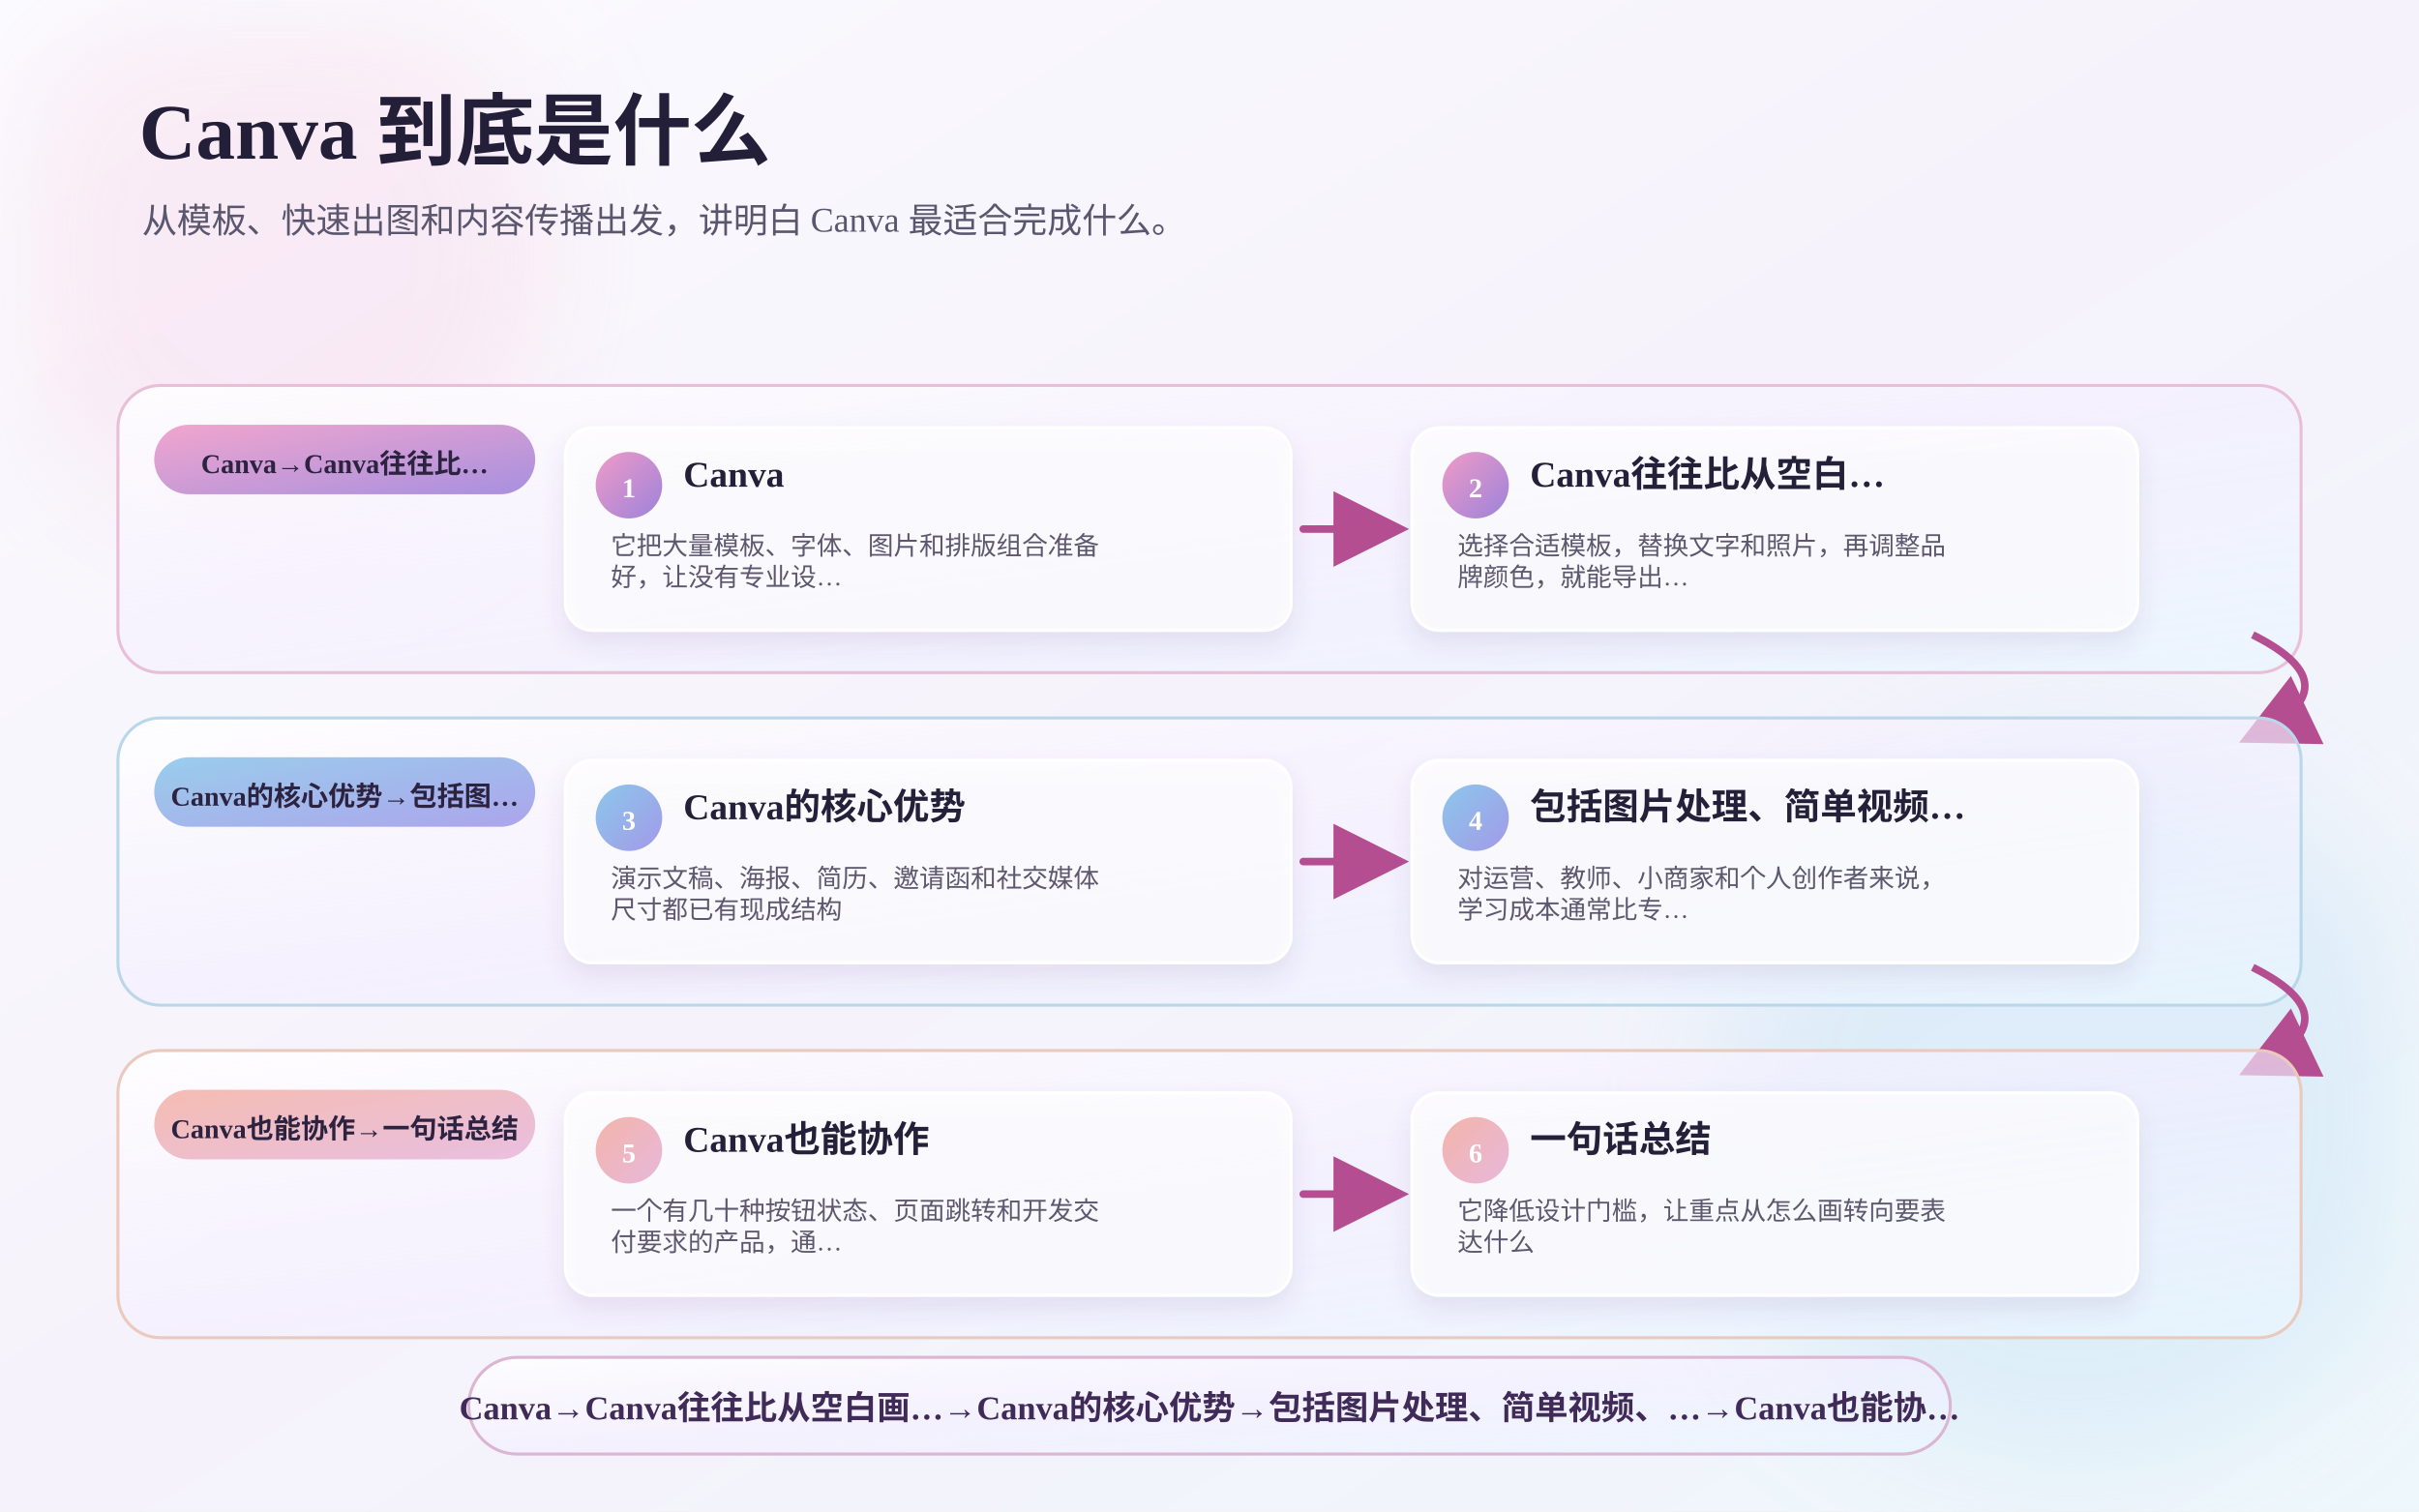
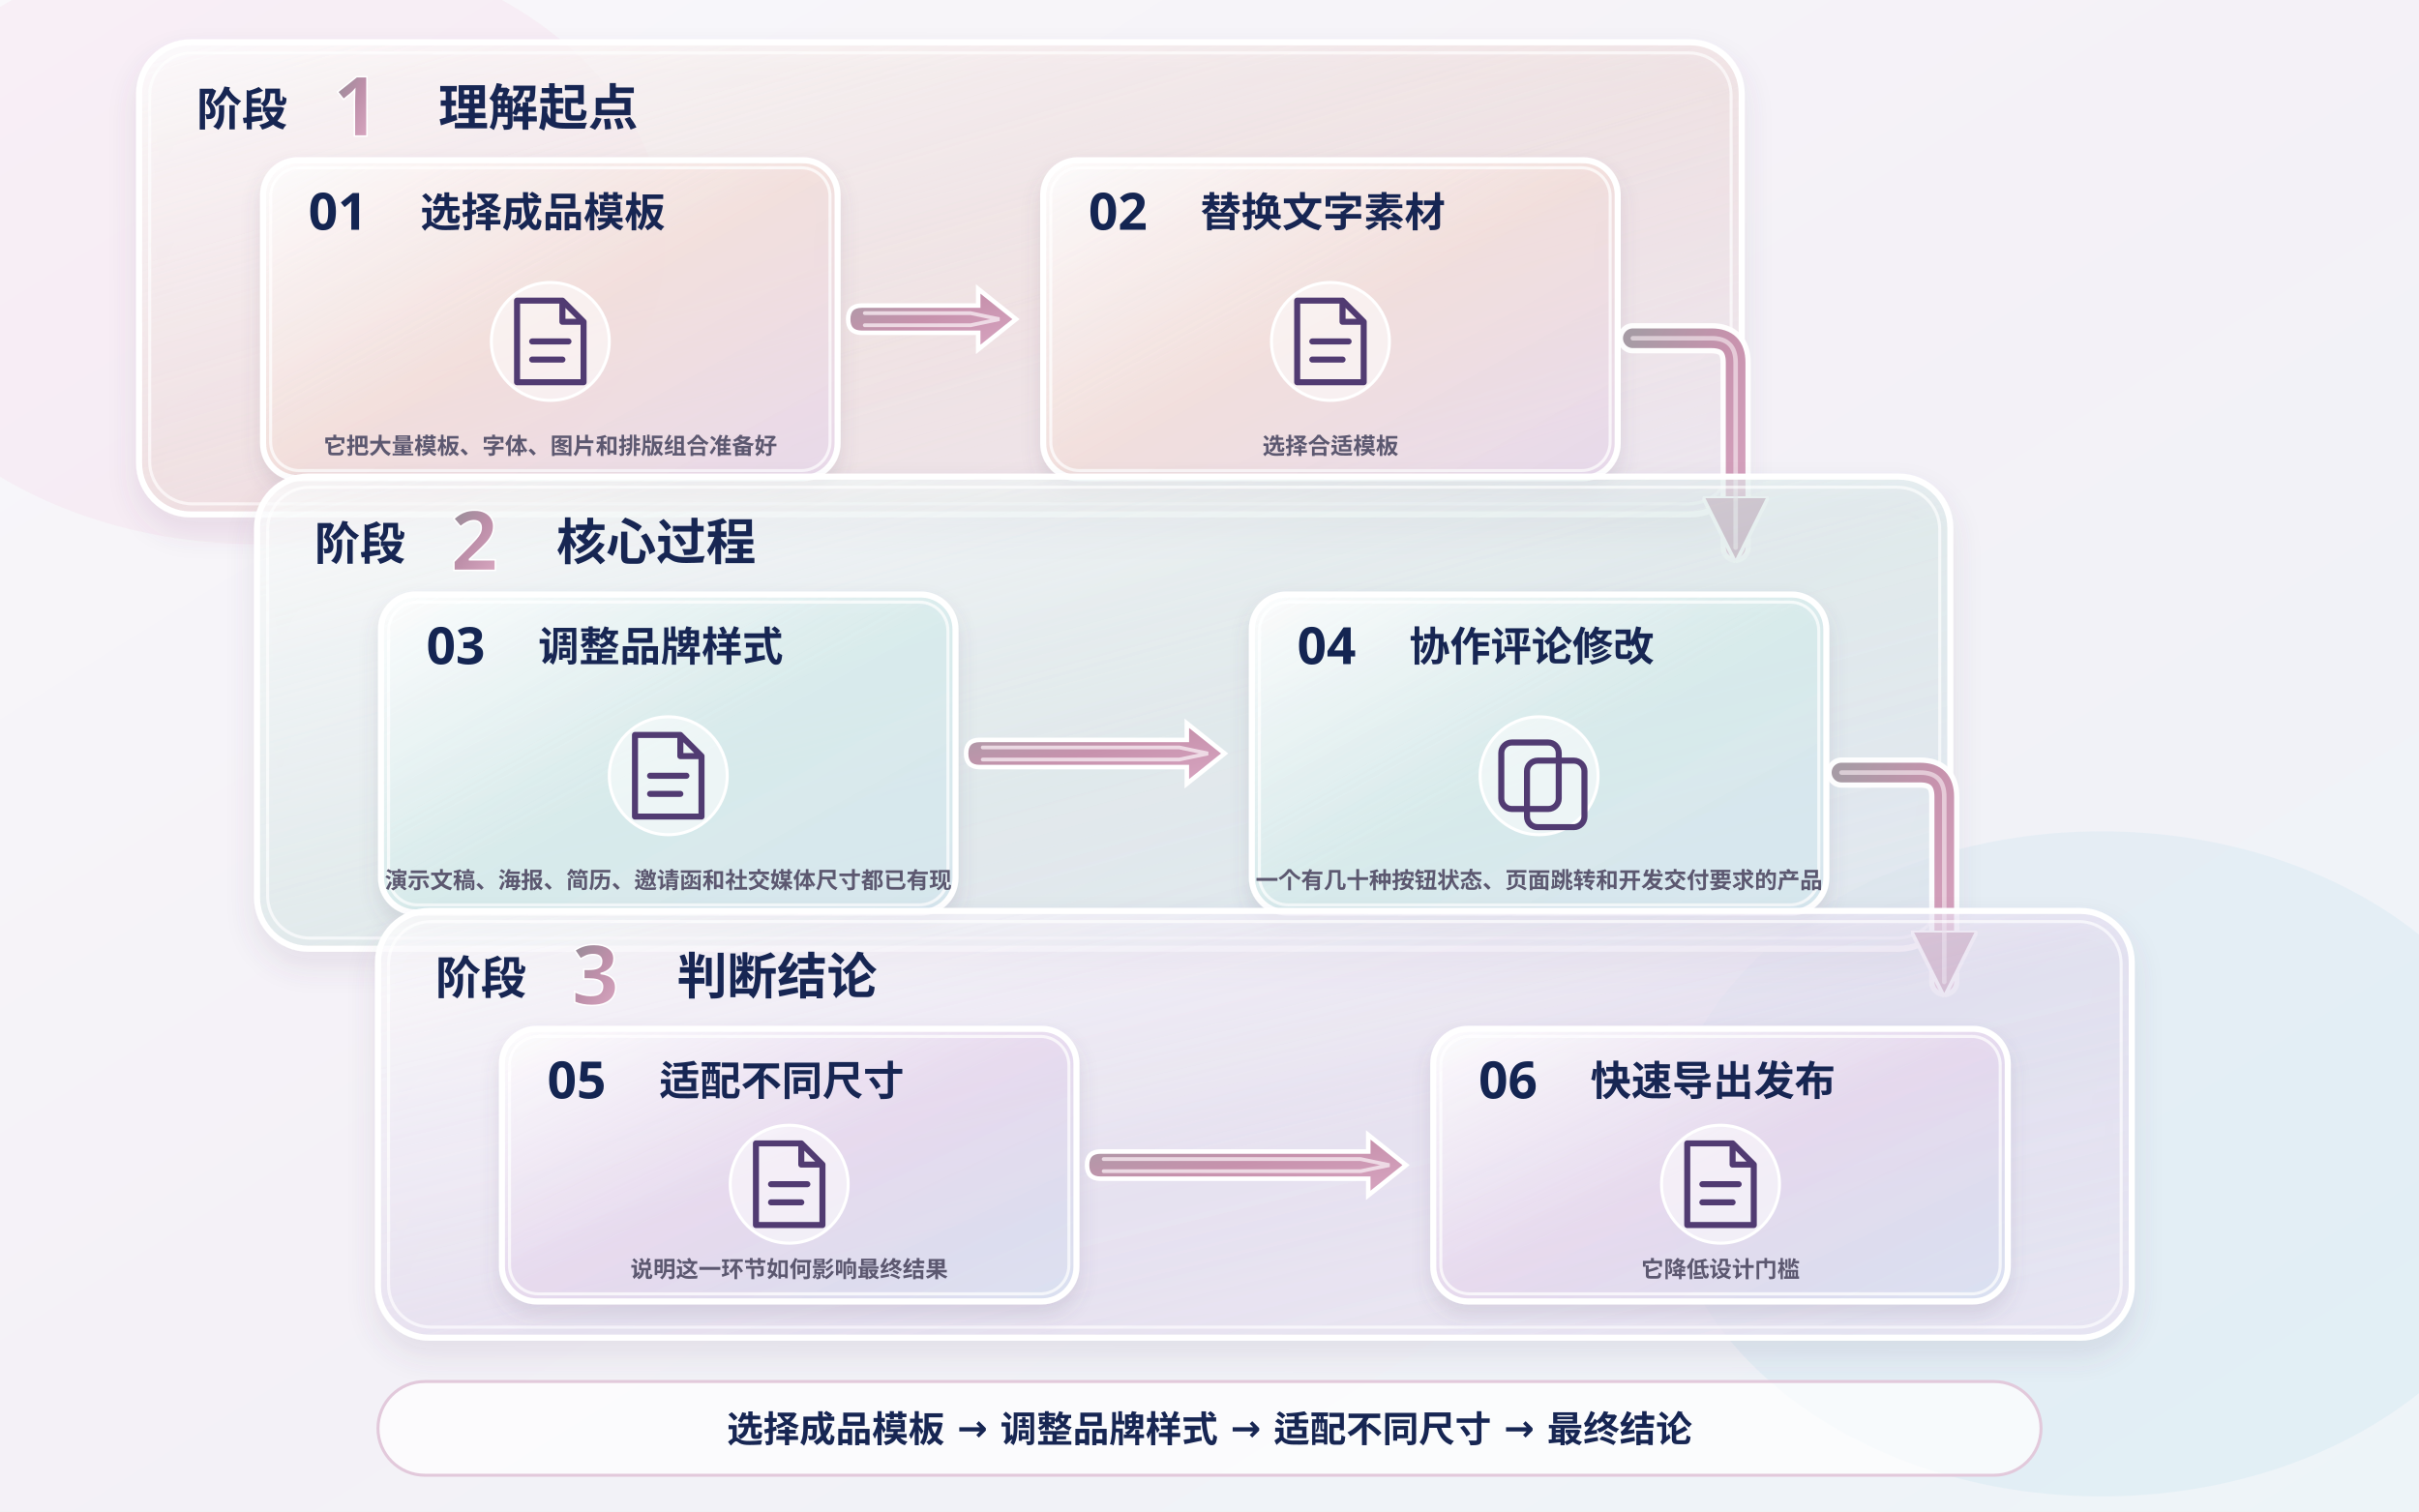
<svg xmlns="http://www.w3.org/2000/svg" width="1600" height="1000" viewBox="0 0 1600 1000">
  <defs>
    <linearGradient id="bg" x1="0" y1="0" x2="1" y2="1">
-       <stop offset="0" stop-color="#fbfbff" />
-       <stop offset=".48" stop-color="#f6f2fb" />
-       <stop offset="1" stop-color="#eef7fb" />
+       <stop stop-color="#f9f8fb" />
+       <stop offset=".48" stop-color="#f4f1f7" />
+       <stop offset="1" stop-color="#edf4f8" />
    </linearGradient>
-     <linearGradient id="pink" x1="0" y1="0" x2="1" y2="1">
-       <stop stop-color="#ef9bc7" />
-       <stop offset="1" stop-color="#9d82db" />
+     <linearGradient id="stageWarm" x1="0" y1="0" x2="1" y2="1">
+       <stop stop-color="#fff" stop-opacity=".76" />
+       <stop offset=".55" stop-color="#f0d9d6" stop-opacity=".48" />
+       <stop offset="1" stop-color="#eee7f3" stop-opacity=".66" />
    </linearGradient>
-     <linearGradient id="blue" x1="0" y1="0" x2="1" y2="1">
-       <stop stop-color="#8cc7eb" />
-       <stop offset="1" stop-color="#a29ae8" />
+     <linearGradient id="stageCool" x1="0" y1="0" x2="1" y2="1">
+       <stop stop-color="#fff" stop-opacity=".77" />
+       <stop offset=".55" stop-color="#d8e9e8" stop-opacity=".54" />
+       <stop offset="1" stop-color="#e0e6f2" stop-opacity=".65" />
    </linearGradient>
-     <linearGradient id="peach" x1="0" y1="0" x2="1" y2="1">
-       <stop stop-color="#f3b4a8" />
-       <stop offset="1" stop-color="#e8b8dc" />
+     <linearGradient id="stageViolet" x1="0" y1="0" x2="1" y2="1">
+       <stop stop-color="#fff" stop-opacity=".78" />
+       <stop offset=".55" stop-color="#e5ddf1" stop-opacity=".58" />
+       <stop offset="1" stop-color="#ece5f5" stop-opacity=".68" />
    </linearGradient>
-     <linearGradient id="glass" x1="0" y1="0" x2="1" y2="1">
-       <stop stop-color="#ffffff" stop-opacity=".88" />
-       <stop offset=".5" stop-color="#f4efff" stop-opacity=".65" />
-       <stop offset="1" stop-color="#e9f6ff" stop-opacity=".74" />
+     <linearGradient id="cardWarm" x1="0" y1="0" x2="1" y2="1">
+       <stop stop-color="#fff" stop-opacity=".91" />
+       <stop offset=".5" stop-color="#f6e1dd" stop-opacity=".75" />
+       <stop offset="1" stop-color="#e9d8ee" stop-opacity=".78" />
    </linearGradient>
+     <linearGradient id="cardMint" x1="0" y1="0" x2="1" y2="1">
+       <stop stop-color="#fff" stop-opacity=".92" />
+       <stop offset=".5" stop-color="#d9eeee" stop-opacity=".77" />
+       <stop offset="1" stop-color="#d8e8f1" stop-opacity=".78" />
+     </linearGradient>
+     <linearGradient id="cardViolet" x1="0" y1="0" x2="1" y2="1">
+       <stop stop-color="#fff" stop-opacity=".92" />
+       <stop offset=".5" stop-color="#e8daf0" stop-opacity=".78" />
+       <stop offset="1" stop-color="#d9e2f3" stop-opacity=".8" />
+     </linearGradient>
+     <linearGradient id="arrowGrad" x1="0" y1="0" x2="1" y2="1">
+       <stop stop-color="#a79ba5" />
+       <stop offset=".48" stop-color="#c792ad" />
+       <stop offset="1" stop-color="#d9a6c2" />
+     </linearGradient>
+     <linearGradient id="numberGrad" x1="0" y1="0" x2="1" y2="1">
+       <stop stop-color="#978d98" />
+       <stop offset=".5" stop-color="#bd8fa9" />
+       <stop offset="1" stop-color="#d7a5bf" />
+     </linearGradient>
+     <filter id="stageShadow" x="-20%" y="-20%" width="140%" height="150%">
+       <feDropShadow dx="0" dy="10" stdDeviation="9" flood-color="#5f5674" flood-opacity=".16" />
+     </filter>
    <filter id="shadow" x="-20%" y="-20%" width="140%" height="150%">
-       <feDropShadow dx="0" dy="8" stdDeviation="7" flood-color="#6b568f" flood-opacity=".15" />
+       <feDropShadow dx="0" dy="7" stdDeviation="6" flood-color="#665875" flood-opacity=".16" />
    </filter>
-     <filter id="soft" x="-30%" y="-30%" width="160%" height="160%">
-       <feGaussianBlur stdDeviation="42" />
-     </filter>
-     <marker id="arrow" markerWidth="10" markerHeight="10" refX="8" refY="5" orient="auto">
-       <path d="M0,0 L10,5 L0,10 Z" fill="#b54e91" />
+     <marker id="arrow" markerUnits="userSpaceOnUse" markerWidth="44" markerHeight="44" refX="34" refY="22" orient="auto">
+       <path d="M0 0L44 22L0 44Z" fill="#bd91aa" stroke="#fff" stroke-width="2.5" />
    </marker>
  </defs>
  <rect width="1600" height="1000" fill="url(#bg)" />
-   <circle cx="180" cy="170" r="190" fill="#f4add0" opacity=".18" filter="url(#soft)" />
-   <circle cx="1370" cy="730" r="240" fill="#87c8ec" opacity=".18" filter="url(#soft)" />
-   <text x="92" y="105" text-anchor="start" font-size="52" font-weight="760" fill="#231f38">
-     <tspan x="92" dy="0">Canva 到底是什么</tspan>
-   </text>
-   <text x="94" y="154" text-anchor="start" font-size="23" font-weight="500" fill="#59566d">
-     <tspan x="94" dy="0">从模板、快速出图和内容传播出发，讲明白 Canva 最适合完成什么。</tspan>
-   </text>
-   <rect x="78" y="255" width="1444" height="190" rx="28" fill="url(#glass)" stroke="#e8bfd7" stroke-width="2" />
-   <rect x="102" y="281" width="252" height="46" rx="23" fill="url(#pink)" opacity=".88" />
-   <text x="228" y="313" text-anchor="middle" font-size="18" font-weight="740" fill="#2b2340">
-     <tspan x="228" dy="0">Canva→Canva往往比…</tspan>
-   </text>
-   <rect x="374.0" y="283" width="480" height="134" rx="18" fill="#ffffff" fill-opacity=".74" stroke="#ffffff" stroke-width="2" filter="url(#shadow)" />
-   <circle cx="416.0" cy="321" r="22" fill="url(#pink)" />
-   <text x="416.0" y="329" text-anchor="middle" font-size="18" font-weight="800" fill="#ffffff">
-     <tspan x="416.0" dy="0">1</tspan>
-   </text>
-   <text x="452.0" y="322" text-anchor="start" font-size="24" font-weight="760" fill="#252039">
-     <tspan x="452.0" dy="0">Canva</tspan>
-   </text>
-   <text x="404.0" y="367" text-anchor="start" font-size="17" font-weight="480" fill="#5d586e">
-     <tspan x="404.0" dy="0">它把大量模板、字体、图片和排版组合准备</tspan>
-     <tspan x="404.0" dy="20.74">好，让没有专业设…</tspan>
-   </text>
-   <path d="M 862.0 350 L 922.0 350" stroke="#b54e91" stroke-width="5" stroke-linecap="round" marker-end="url(#arrow)" />
-   <rect x="934.0" y="283" width="480" height="134" rx="18" fill="#ffffff" fill-opacity=".74" stroke="#ffffff" stroke-width="2" filter="url(#shadow)" />
-   <circle cx="976.0" cy="321" r="22" fill="url(#pink)" />
-   <text x="976.0" y="329" text-anchor="middle" font-size="18" font-weight="800" fill="#ffffff">
-     <tspan x="976.0" dy="0">2</tspan>
-   </text>
-   <text x="1012.0" y="322" text-anchor="start" font-size="24" font-weight="760" fill="#252039">
-     <tspan x="1012.0" dy="0">Canva往往比从空白…</tspan>
-   </text>
-   <text x="964.0" y="367" text-anchor="start" font-size="17" font-weight="480" fill="#5d586e">
-     <tspan x="964.0" dy="0">选择合适模板，替换文字和照片，再调整品</tspan>
-     <tspan x="964.0" dy="20.74">牌颜色，就能导出…</tspan>
-   </text>
-   <path d="M 1490 420 C 1536 443,1536 465,1490 487" fill="none" stroke="#b54e91" stroke-width="5" marker-end="url(#arrow)" />
-   <rect x="78" y="475" width="1444" height="190" rx="28" fill="url(#glass)" stroke="#bad7ea" stroke-width="2" />
-   <rect x="102" y="501" width="252" height="46" rx="23" fill="url(#blue)" opacity=".88" />
-   <text x="228" y="533" text-anchor="middle" font-size="18" font-weight="740" fill="#2b2340">
-     <tspan x="228" dy="0">Canva的核心优势→包括图…</tspan>
-   </text>
-   <rect x="374.0" y="503" width="480" height="134" rx="18" fill="#ffffff" fill-opacity=".74" stroke="#ffffff" stroke-width="2" filter="url(#shadow)" />
-   <circle cx="416.0" cy="541" r="22" fill="url(#blue)" />
-   <text x="416.0" y="549" text-anchor="middle" font-size="18" font-weight="800" fill="#ffffff">
-     <tspan x="416.0" dy="0">3</tspan>
-   </text>
-   <text x="452.0" y="542" text-anchor="start" font-size="24" font-weight="760" fill="#252039">
-     <tspan x="452.0" dy="0">Canva的核心优势</tspan>
-   </text>
-   <text x="404.0" y="587" text-anchor="start" font-size="17" font-weight="480" fill="#5d586e">
-     <tspan x="404.0" dy="0">演示文稿、海报、简历、邀请函和社交媒体</tspan>
-     <tspan x="404.0" dy="20.74">尺寸都已有现成结构</tspan>
-   </text>
-   <path d="M 862.0 570 L 922.0 570" stroke="#b54e91" stroke-width="5" stroke-linecap="round" marker-end="url(#arrow)" />
-   <rect x="934.0" y="503" width="480" height="134" rx="18" fill="#ffffff" fill-opacity=".74" stroke="#ffffff" stroke-width="2" filter="url(#shadow)" />
-   <circle cx="976.0" cy="541" r="22" fill="url(#blue)" />
-   <text x="976.0" y="549" text-anchor="middle" font-size="18" font-weight="800" fill="#ffffff">
-     <tspan x="976.0" dy="0">4</tspan>
-   </text>
-   <text x="1012.0" y="542" text-anchor="start" font-size="24" font-weight="760" fill="#252039">
-     <tspan x="1012.0" dy="0">包括图片处理、简单视频…</tspan>
-   </text>
-   <text x="964.0" y="587" text-anchor="start" font-size="17" font-weight="480" fill="#5d586e">
-     <tspan x="964.0" dy="0">对运营、教师、小商家和个人创作者来说，</tspan>
-     <tspan x="964.0" dy="20.74">学习成本通常比专…</tspan>
-   </text>
-   <path d="M 1490 640 C 1536 663,1536 685,1490 707" fill="none" stroke="#b54e91" stroke-width="5" marker-end="url(#arrow)" />
-   <rect x="78" y="695" width="1444" height="190" rx="28" fill="url(#glass)" stroke="#e9cabc" stroke-width="2" />
-   <rect x="102" y="721" width="252" height="46" rx="23" fill="url(#peach)" opacity=".88" />
-   <text x="228" y="753" text-anchor="middle" font-size="18" font-weight="740" fill="#2b2340">
-     <tspan x="228" dy="0">Canva也能协作→一句话总结</tspan>
-   </text>
-   <rect x="374.0" y="723" width="480" height="134" rx="18" fill="#ffffff" fill-opacity=".74" stroke="#ffffff" stroke-width="2" filter="url(#shadow)" />
-   <circle cx="416.0" cy="761" r="22" fill="url(#peach)" />
-   <text x="416.0" y="769" text-anchor="middle" font-size="18" font-weight="800" fill="#ffffff">
-     <tspan x="416.0" dy="0">5</tspan>
-   </text>
-   <text x="452.0" y="762" text-anchor="start" font-size="24" font-weight="760" fill="#252039">
-     <tspan x="452.0" dy="0">Canva也能协作</tspan>
-   </text>
-   <text x="404.0" y="807" text-anchor="start" font-size="17" font-weight="480" fill="#5d586e">
-     <tspan x="404.0" dy="0">一个有几十种按钮状态、页面跳转和开发交</tspan>
-     <tspan x="404.0" dy="20.74">付要求的产品，通…</tspan>
-   </text>
-   <path d="M 862.0 790 L 922.0 790" stroke="#b54e91" stroke-width="5" stroke-linecap="round" marker-end="url(#arrow)" />
-   <rect x="934.0" y="723" width="480" height="134" rx="18" fill="#ffffff" fill-opacity=".74" stroke="#ffffff" stroke-width="2" filter="url(#shadow)" />
-   <circle cx="976.0" cy="761" r="22" fill="url(#peach)" />
-   <text x="976.0" y="769" text-anchor="middle" font-size="18" font-weight="800" fill="#ffffff">
-     <tspan x="976.0" dy="0">6</tspan>
-   </text>
-   <text x="1012.0" y="762" text-anchor="start" font-size="24" font-weight="760" fill="#252039">
-     <tspan x="1012.0" dy="0">一句话总结</tspan>
-   </text>
-   <text x="964.0" y="807" text-anchor="start" font-size="17" font-weight="480" fill="#5d586e">
-     <tspan x="964.0" dy="0">它降低设计门槛，让重点从怎么画转向要表</tspan>
-     <tspan x="964.0" dy="20.74">达什么</tspan>
-   </text>
-   <rect x="310" y="898" width="980" height="64" rx="32" fill="url(#glass)" stroke="#dcb5d3" stroke-width="2" />
-   <text x="800" y="939" text-anchor="middle" font-size="22" font-weight="760" fill="#402b58">
-     <tspan x="800" dy="0">Canva→Canva往往比从空白画…→Canva的核心优势→包括图片处理、简单视频、…→Canva也能协…</tspan>
-   </text>
+   <ellipse cx="170" cy="160" rx="270" ry="200" fill="#eeb9d0" opacity=".14" />
+   <ellipse cx="1390" cy="770" rx="290" ry="220" fill="#9acfe4" opacity=".14" />
+   <g filter="url(#stageShadow)">
+     <rect x="92" y="28.0" width="1060" height="312.333" rx="34" fill="url(#stageWarm)" stroke="#fff" stroke-width="4" />
+     <rect x="99" y="35.0" width="1046" height="298.333" rx="28" fill="none" stroke="#fff" stroke-opacity=".66" stroke-width="2" />
+   </g>
+   <text x="130" y="83.0" text-anchor="start" font-family="Noto Sans SC, Microsoft YaHei, sans-serif" font-size="30" font-weight="850" fill="#172653">阶段</text>
+   <text x="220" y="90.0" font-family="Noto Sans SC, Microsoft YaHei, sans-serif" font-size="55" font-weight="950" fill="url(#numberGrad)" stroke="#fff" stroke-width="1">1</text>
+   <text x="290" y="83.0" text-anchor="start" font-family="Noto Sans SC, Microsoft YaHei, sans-serif" font-size="33" font-weight="900" fill="#172653">理解起点</text>
+   <g filter="url(#shadow)">
+     <rect x="174" y="106.0" width="380" height="210.333" rx="23" fill="url(#cardWarm)" stroke="#fff" stroke-width="4" />
+     <rect x="179" y="111.0" width="370" height="200.333" rx="19" fill="none" stroke="#fff" stroke-opacity=".72" stroke-width="2" />
+   </g>
+   <text x="204" y="152.0" text-anchor="start" font-family="Noto Sans SC, Microsoft YaHei, sans-serif" font-size="34" font-weight="900" fill="#142552">01</text>
+   <text x="278" y="150.0" text-anchor="start" font-family="Noto Sans SC, Microsoft YaHei, sans-serif" font-size="27" font-weight="850" fill="#172653">选择成品模板</text>
+   <circle cx="364.0" cy="225.89" r="39" fill="#fff" fill-opacity=".54" stroke="#fff" stroke-width="2" />
+   <path d="M342.0,198.89h30l14,14v40h-44z M372.0,198.89v14h14 M352.0,225.89h24 M352.0,237.89h20" fill="none" stroke="#513b72" stroke-width="4" stroke-linecap="round" stroke-linejoin="round" />
+   <text x="364.0" y="300.333" text-anchor="middle" font-family="Noto Sans SC, Microsoft YaHei, sans-serif" font-size="15" font-weight="580" fill="#5c5870">它把大量模板、字体、图片和排版组合准备好</text>
+   <g filter="url(#shadow)">
+     <rect x="690" y="106.0" width="380" height="210.333" rx="23" fill="url(#cardWarm)" stroke="#fff" stroke-width="4" />
+     <rect x="695" y="111.0" width="370" height="200.333" rx="19" fill="none" stroke="#fff" stroke-opacity=".72" stroke-width="2" />
+   </g>
+   <text x="720" y="152.0" text-anchor="start" font-family="Noto Sans SC, Microsoft YaHei, sans-serif" font-size="34" font-weight="900" fill="#142552">02</text>
+   <text x="794" y="150.0" text-anchor="start" font-family="Noto Sans SC, Microsoft YaHei, sans-serif" font-size="27" font-weight="850" fill="#172653">替换文字素材</text>
+   <circle cx="880.0" cy="225.89" r="39" fill="#fff" fill-opacity=".54" stroke="#fff" stroke-width="2" />
+   <path d="M858.0,198.89h30l14,14v40h-44z M888.0,198.89v14h14 M868.0,225.89h24 M868.0,237.89h20" fill="none" stroke="#513b72" stroke-width="4" stroke-linecap="round" stroke-linejoin="round" />
+   <text x="880.0" y="300.333" text-anchor="middle" font-family="Noto Sans SC, Microsoft YaHei, sans-serif" font-size="15" font-weight="580" fill="#5c5870">选择合适模板</text>
+   <g>
+     <path d="M570 202.167 H647 V191.167 L672 211.167 L647 231.167 V220.167 H570         Q561 220.167 561 211.167 Q561 202.167 570 202.167 Z" fill="url(#arrowGrad)" stroke="#fff" stroke-width="3" />
+     <path d="M572 207.167 H642 L661 211.167 L642 215.167 H572" fill="none" stroke="#f5e8ef" stroke-opacity=".82" stroke-width="2.5" stroke-linecap="round" />
+   </g>
+   <g>
+     <path d="M1080 223.787 H1132 Q1148 223.787 1148 239.787 V362.333" fill="none" stroke="#fff" stroke-opacity=".92" stroke-width="20" stroke-linecap="round" stroke-linejoin="round" />
+     <path d="M1080 223.787 H1132 Q1148 223.787 1148 239.787 V362.333" fill="none" stroke="url(#arrowGrad)" stroke-width="13" stroke-linecap="round" stroke-linejoin="round" marker-end="url(#arrow)" />
+     <path d="M1080 223.787 H1132 Q1148 223.787 1148 239.787 V362.333" fill="none" stroke="#f5e8ef" stroke-opacity=".64" stroke-width="3" stroke-linecap="round" stroke-linejoin="round" />
+   </g>
+   <g filter="url(#stageShadow)">
+     <rect x="170" y="315.333" width="1120" height="312.333" rx="34" fill="url(#stageCool)" stroke="#fff" stroke-width="4" />
+     <rect x="177" y="322.333" width="1106" height="298.333" rx="28" fill="none" stroke="#fff" stroke-opacity=".66" stroke-width="2" />
+   </g>
+   <text x="208" y="370.333" text-anchor="start" font-family="Noto Sans SC, Microsoft YaHei, sans-serif" font-size="30" font-weight="850" fill="#172653">阶段</text>
+   <text x="298" y="377.333" font-family="Noto Sans SC, Microsoft YaHei, sans-serif" font-size="55" font-weight="950" fill="url(#numberGrad)" stroke="#fff" stroke-width="1">2</text>
+   <text x="368" y="370.333" text-anchor="start" font-family="Noto Sans SC, Microsoft YaHei, sans-serif" font-size="33" font-weight="900" fill="#172653">核心过程</text>
+   <g filter="url(#shadow)">
+     <rect x="252" y="393.333" width="380" height="210.333" rx="23" fill="url(#cardMint)" stroke="#fff" stroke-width="4" />
+     <rect x="257" y="398.333" width="370" height="200.333" rx="19" fill="none" stroke="#fff" stroke-opacity=".72" stroke-width="2" />
+   </g>
+   <text x="282" y="439.333" text-anchor="start" font-family="Noto Sans SC, Microsoft YaHei, sans-serif" font-size="34" font-weight="900" fill="#142552">03</text>
+   <text x="356" y="437.333" text-anchor="start" font-family="Noto Sans SC, Microsoft YaHei, sans-serif" font-size="27" font-weight="850" fill="#172653">调整品牌样式</text>
+   <circle cx="442.0" cy="513.223" r="39" fill="#fff" fill-opacity=".54" stroke="#fff" stroke-width="2" />
+   <path d="M420.0,486.223h30l14,14v40h-44z M450.0,486.223v14h14 M430.0,513.223h24 M430.0,525.223h20" fill="none" stroke="#513b72" stroke-width="4" stroke-linecap="round" stroke-linejoin="round" />
+   <text x="442.0" y="587.667" text-anchor="middle" font-family="Noto Sans SC, Microsoft YaHei, sans-serif" font-size="15" font-weight="580" fill="#5c5870">演示文稿、海报、简历、邀请函和社交媒体尺寸都已有现</text>
+   <g filter="url(#shadow)">
+     <rect x="828" y="393.333" width="380" height="210.333" rx="23" fill="url(#cardMint)" stroke="#fff" stroke-width="4" />
+     <rect x="833" y="398.333" width="370" height="200.333" rx="19" fill="none" stroke="#fff" stroke-opacity=".72" stroke-width="2" />
+   </g>
+   <text x="858" y="439.333" text-anchor="start" font-family="Noto Sans SC, Microsoft YaHei, sans-serif" font-size="34" font-weight="900" fill="#142552">04</text>
+   <text x="932" y="437.333" text-anchor="start" font-family="Noto Sans SC, Microsoft YaHei, sans-serif" font-size="27" font-weight="850" fill="#172653">协作评论修改</text>
+   <circle cx="1018.0" cy="513.223" r="39" fill="#fff" fill-opacity=".54" stroke="#fff" stroke-width="2" />
+   <rect x="993.0" y="491.223" width="38" height="44" rx="7" fill="none" stroke="#513b72" stroke-width="4" stroke-linecap="round" stroke-linejoin="round" />
+   <rect x="1010.0" y="503.223" width="38" height="44" rx="7" fill="none" stroke="#513b72" stroke-width="4" stroke-linecap="round" stroke-linejoin="round" />
+   <text x="1018.0" y="587.667" text-anchor="middle" font-family="Noto Sans SC, Microsoft YaHei, sans-serif" font-size="15" font-weight="580" fill="#5c5870">一个有几十种按钮状态、页面跳转和开发交付要求的产品</text>
+   <g>
+     <path d="M648 489.5 H785 V478.5 L810 498.5 L785 518.5 V507.5 H648         Q639 507.5 639 498.5 Q639 489.5 648 489.5 Z" fill="url(#arrowGrad)" stroke="#fff" stroke-width="3" />
+     <path d="M650 494.5 H780 L799 498.5 L780 502.5 H650" fill="none" stroke="#f5e8ef" stroke-opacity=".82" stroke-width="2.5" stroke-linecap="round" />
+   </g>
+   <g>
+     <path d="M1218 511.12 H1270 Q1286 511.12 1286 527.12 V649.667" fill="none" stroke="#fff" stroke-opacity=".92" stroke-width="20" stroke-linecap="round" stroke-linejoin="round" />
+     <path d="M1218 511.12 H1270 Q1286 511.12 1286 527.12 V649.667" fill="none" stroke="url(#arrowGrad)" stroke-width="13" stroke-linecap="round" stroke-linejoin="round" marker-end="url(#arrow)" />
+     <path d="M1218 511.12 H1270 Q1286 511.12 1286 527.12 V649.667" fill="none" stroke="#f5e8ef" stroke-opacity=".64" stroke-width="3" stroke-linecap="round" stroke-linejoin="round" />
+   </g>
+   <g filter="url(#stageShadow)">
+     <rect x="250" y="602.667" width="1160" height="282.333" rx="34" fill="url(#stageViolet)" stroke="#fff" stroke-width="4" />
+     <rect x="257" y="609.667" width="1146" height="268.333" rx="28" fill="none" stroke="#fff" stroke-opacity=".66" stroke-width="2" />
+   </g>
+   <text x="288" y="657.667" text-anchor="start" font-family="Noto Sans SC, Microsoft YaHei, sans-serif" font-size="30" font-weight="850" fill="#172653">阶段</text>
+   <text x="378" y="664.667" font-family="Noto Sans SC, Microsoft YaHei, sans-serif" font-size="55" font-weight="950" fill="url(#numberGrad)" stroke="#fff" stroke-width="1">3</text>
+   <text x="448" y="657.667" text-anchor="start" font-family="Noto Sans SC, Microsoft YaHei, sans-serif" font-size="33" font-weight="900" fill="#172653">判断结论</text>
+   <g filter="url(#shadow)">
+     <rect x="332" y="680.667" width="380" height="180.333" rx="23" fill="url(#cardViolet)" stroke="#fff" stroke-width="4" />
+     <rect x="337" y="685.667" width="370" height="170.333" rx="19" fill="none" stroke="#fff" stroke-opacity=".72" stroke-width="2" />
+   </g>
+   <text x="362" y="726.667" text-anchor="start" font-family="Noto Sans SC, Microsoft YaHei, sans-serif" font-size="34" font-weight="900" fill="#142552">05</text>
+   <text x="436" y="724.667" text-anchor="start" font-family="Noto Sans SC, Microsoft YaHei, sans-serif" font-size="27" font-weight="850" fill="#172653">适配不同尺寸</text>
+   <circle cx="522.0" cy="783.457" r="39" fill="#fff" fill-opacity=".54" stroke="#fff" stroke-width="2" />
+   <path d="M500.0,756.457h30l14,14v40h-44z M530.0,756.457v14h14 M510.0,783.457h24 M510.0,795.457h20" fill="none" stroke="#513b72" stroke-width="4" stroke-linecap="round" stroke-linejoin="round" />
+   <text x="522.0" y="845.0" text-anchor="middle" font-family="Noto Sans SC, Microsoft YaHei, sans-serif" font-size="15" font-weight="580" fill="#5c5870">说明这一环节如何影响最终结果</text>
+   <g filter="url(#shadow)">
+     <rect x="948" y="680.667" width="380" height="180.333" rx="23" fill="url(#cardViolet)" stroke="#fff" stroke-width="4" />
+     <rect x="953" y="685.667" width="370" height="170.333" rx="19" fill="none" stroke="#fff" stroke-opacity=".72" stroke-width="2" />
+   </g>
+   <text x="978" y="726.667" text-anchor="start" font-family="Noto Sans SC, Microsoft YaHei, sans-serif" font-size="34" font-weight="900" fill="#142552">06</text>
+   <text x="1052" y="724.667" text-anchor="start" font-family="Noto Sans SC, Microsoft YaHei, sans-serif" font-size="27" font-weight="850" fill="#172653">快速导出发布</text>
+   <circle cx="1138.0" cy="783.457" r="39" fill="#fff" fill-opacity=".54" stroke="#fff" stroke-width="2" />
+   <path d="M1116.0,756.457h30l14,14v40h-44z M1146.0,756.457v14h14 M1126.0,783.457h24 M1126.0,795.457h20" fill="none" stroke="#513b72" stroke-width="4" stroke-linecap="round" stroke-linejoin="round" />
+   <text x="1138.0" y="845.0" text-anchor="middle" font-family="Noto Sans SC, Microsoft YaHei, sans-serif" font-size="15" font-weight="580" fill="#5c5870">它降低设计门槛</text>
+   <g>
+     <path d="M728 761.833 H905 V750.833 L930 770.833 L905 790.833 V779.833 H728         Q719 779.833 719 770.833 Q719 761.833 728 761.833 Z" fill="url(#arrowGrad)" stroke="#fff" stroke-width="3" />
+     <path d="M730 766.833 H900 L919 770.833 L900 774.833 H730" fill="none" stroke="#f5e8ef" stroke-opacity=".82" stroke-width="2.5" stroke-linecap="round" />
+   </g>
+   <rect x="250" y="914" width="1100" height="62" rx="31" fill="#fff" fill-opacity=".72" stroke="#e2c9db" stroke-width="2" />
+   <text x="800" y="954" text-anchor="middle" font-family="Noto Sans SC, Microsoft YaHei, sans-serif" font-size="24" font-weight="850" fill="#172653">选择成品模板  →  调整品牌样式  →  适配不同尺寸  →  最终结论</text>
</svg>
